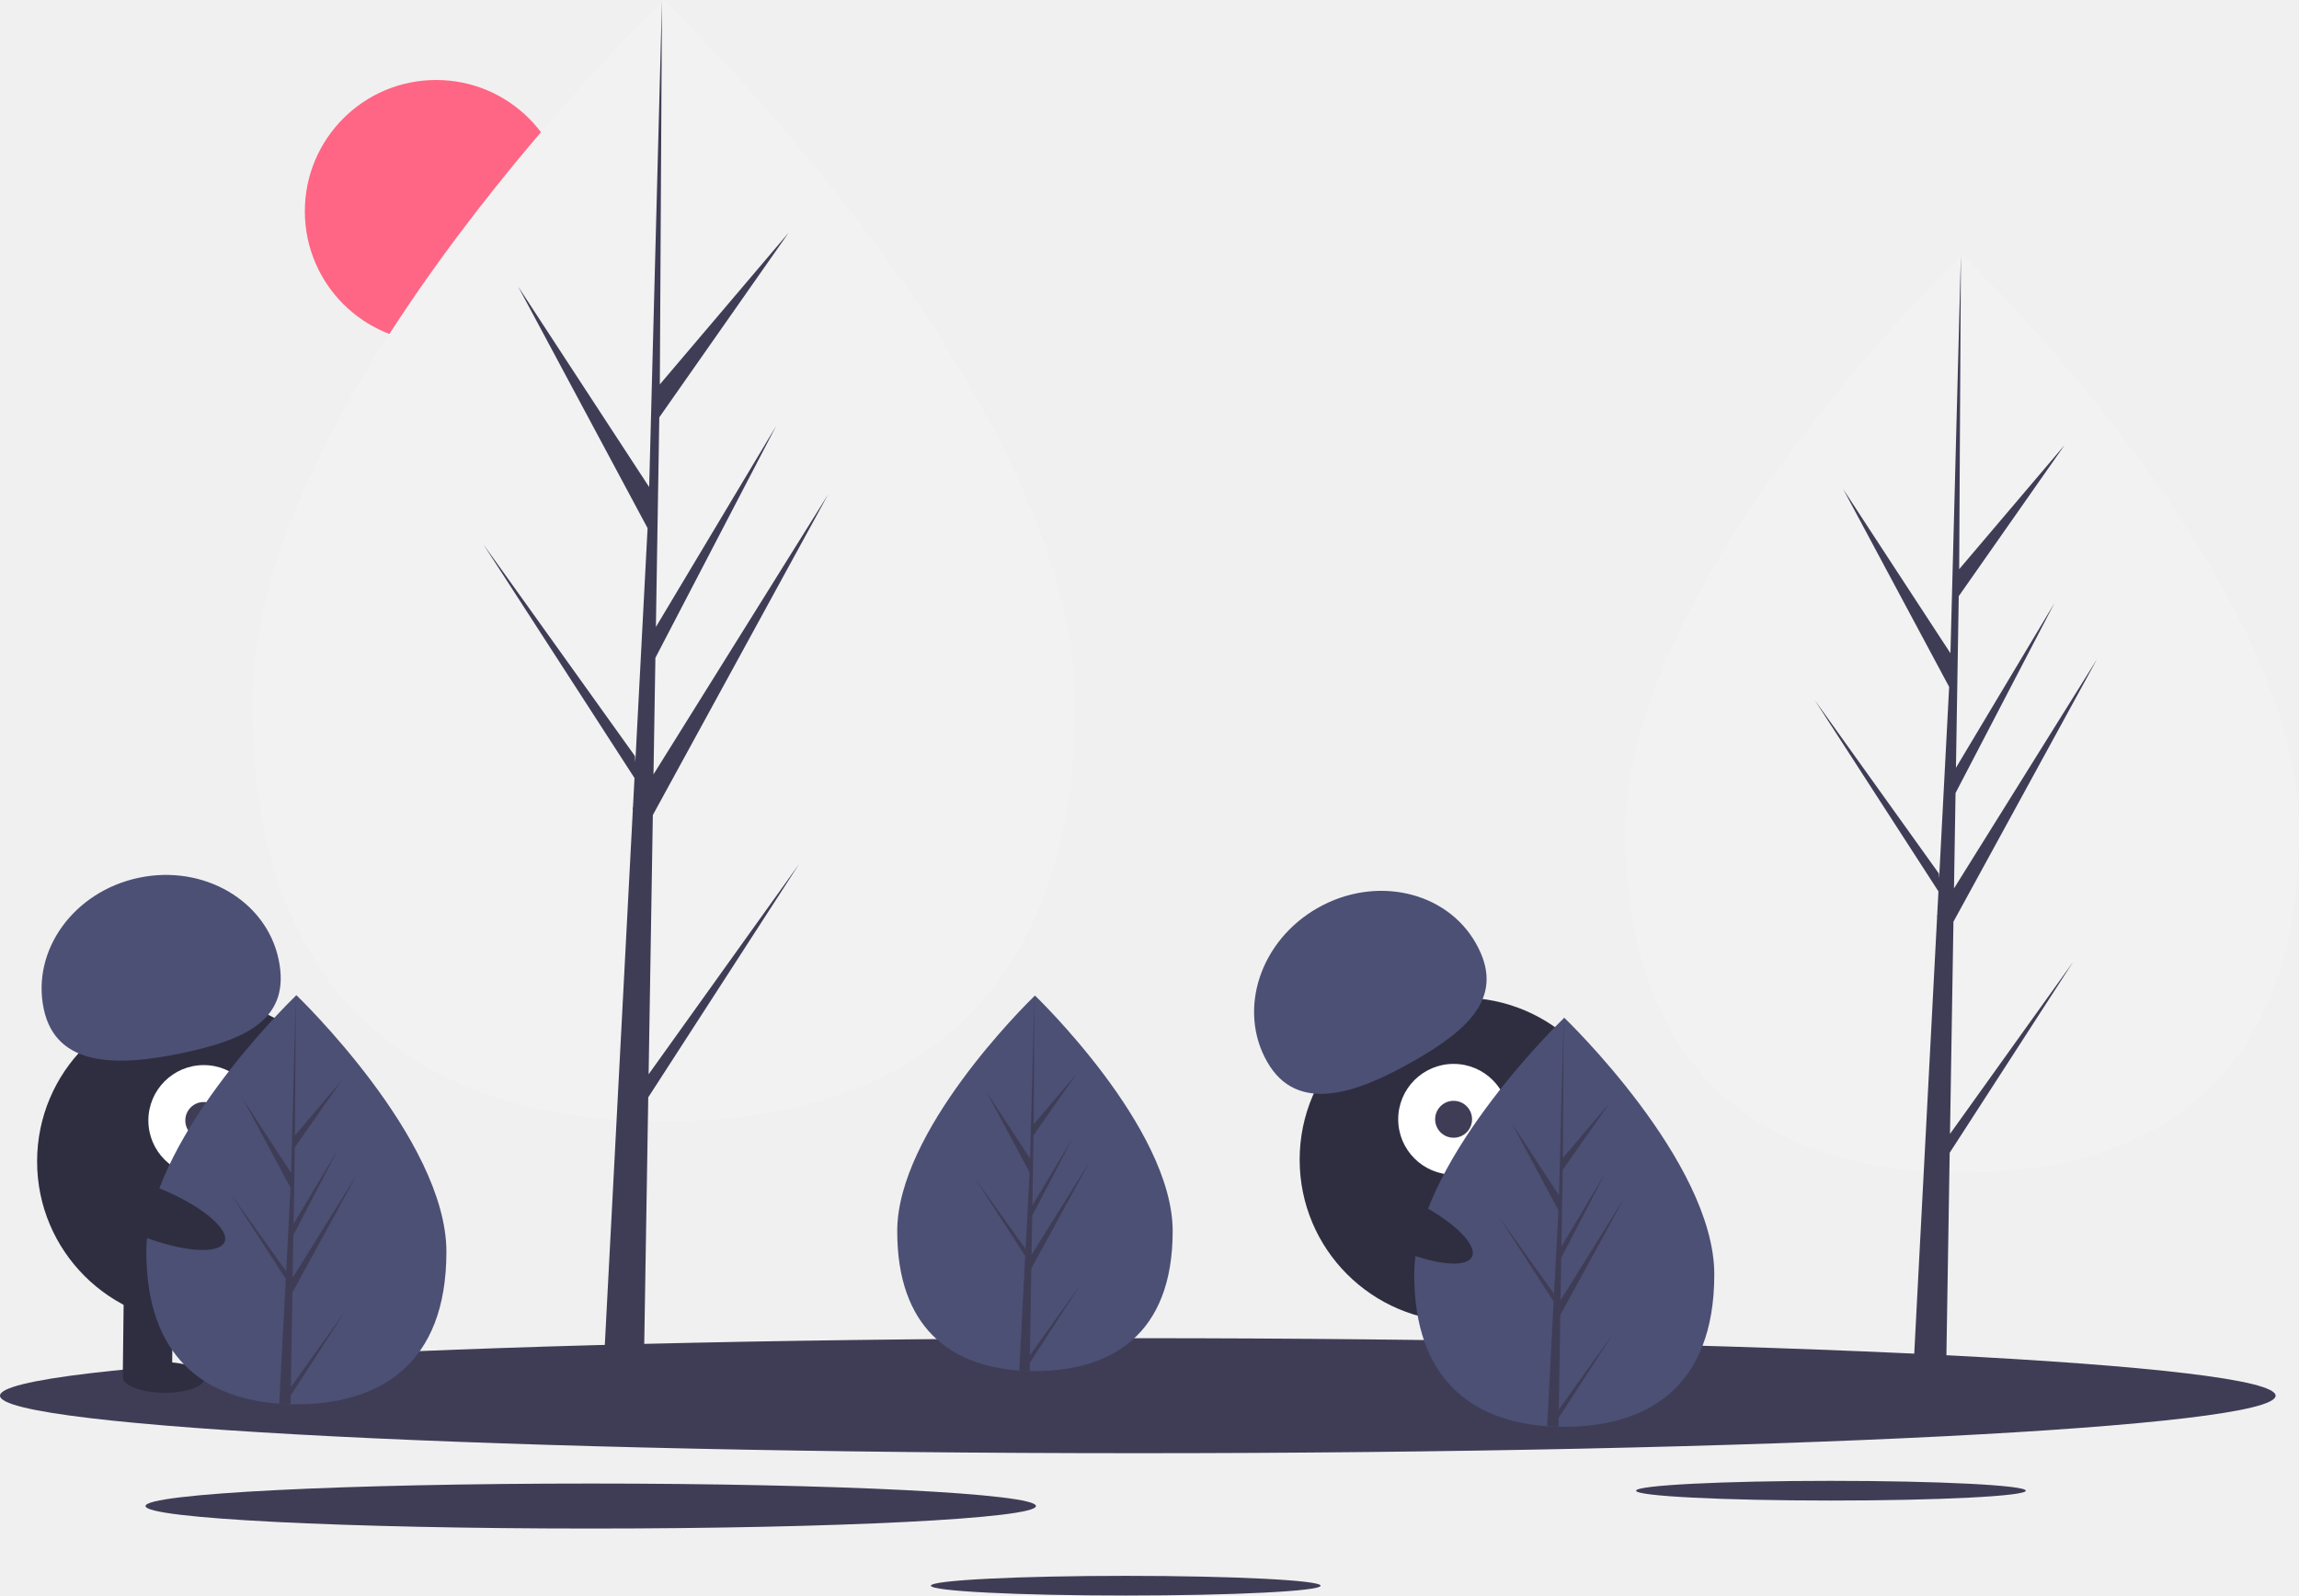
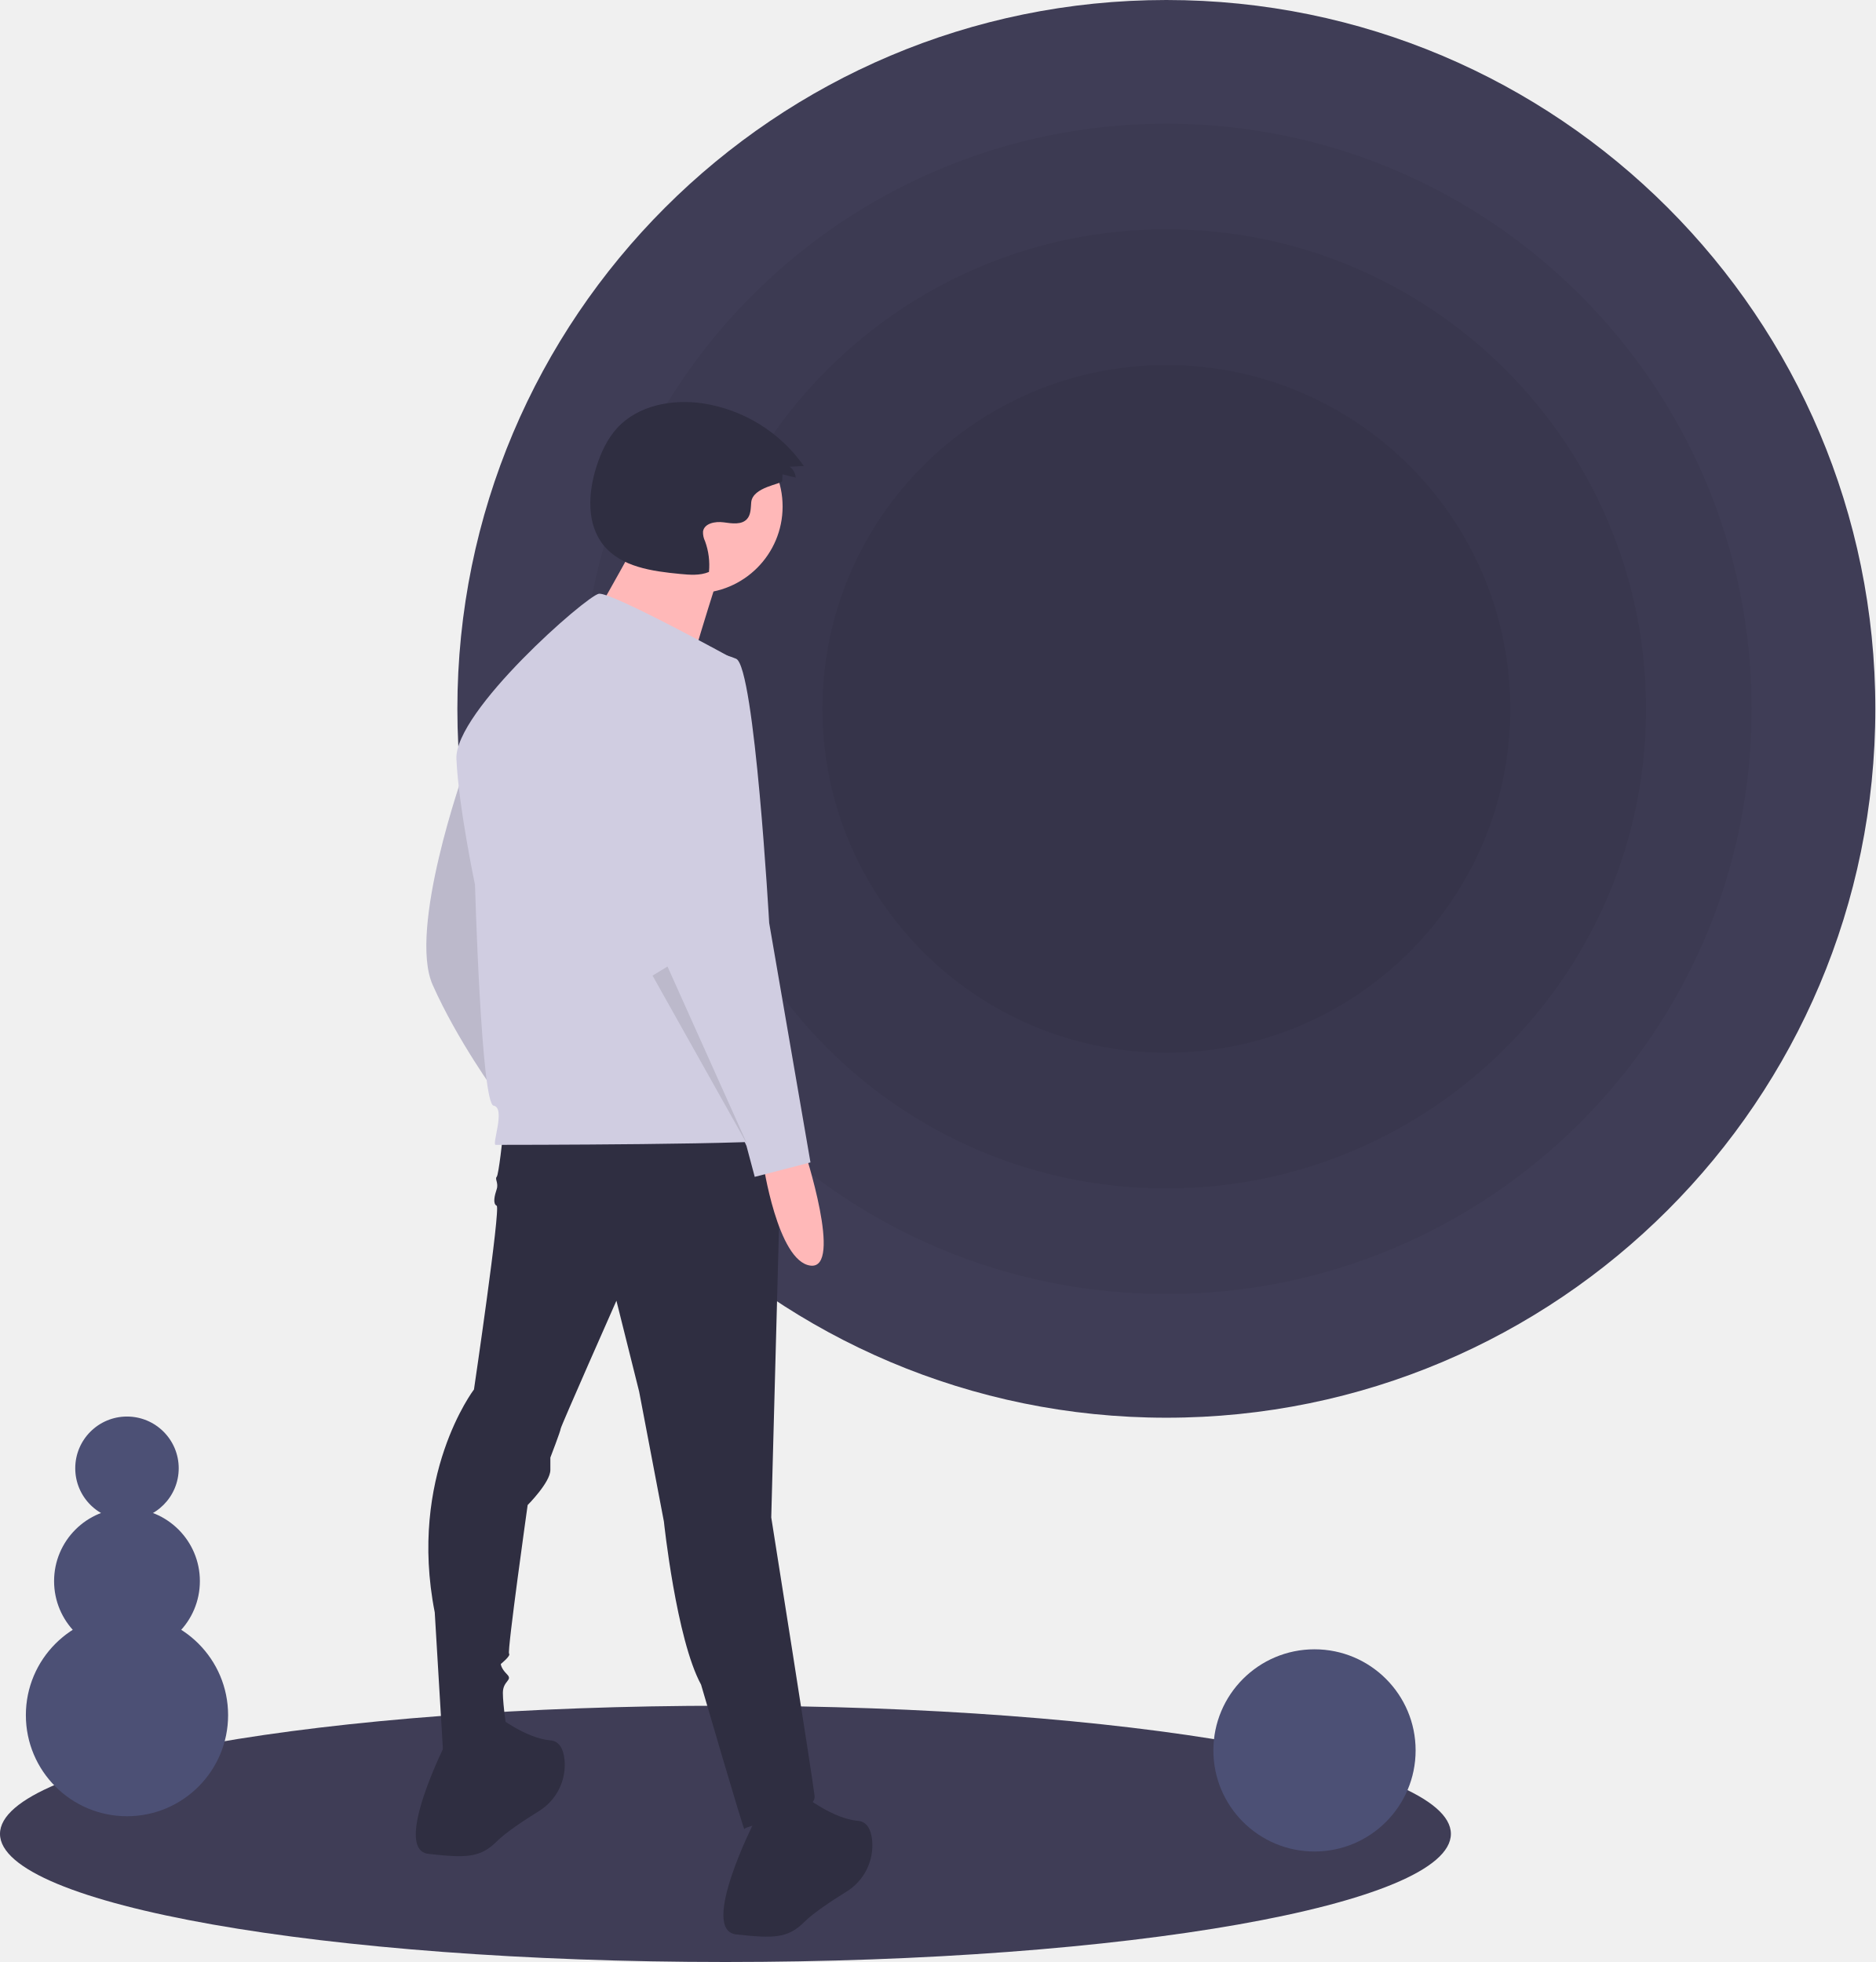
- <svg xmlns="http://www.w3.org/2000/svg" data-name="Layer 1" width="1120.592" height="777.916" viewBox="0 0 1120.592 777.916">
-   <circle cx="212.592" cy="103" r="64" fill="#ff6584" />
-   <path d="M563.68,404.164c0,151.011-89.774,203.739-200.516,203.739S162.649,555.175,162.649,404.164,363.165,61.042,363.165,61.042,563.68,253.152,563.68,404.164Z" transform="translate(-39.70387 -61.04208)" fill="#f2f2f2" />
-   <polygon points="316.156 523.761 318.21 397.378 403.674 241.024 318.532 377.552 319.455 320.725 378.357 207.605 319.699 305.687 319.699 305.687 321.359 203.481 384.433 113.423 321.621 187.409 322.658 0 316.138 248.096 316.674 237.861 252.547 139.704 315.646 257.508 309.671 371.654 309.493 368.625 235.565 265.329 309.269 379.328 308.522 393.603 308.388 393.818 308.449 394.99 293.29 684.589 313.544 684.589 315.974 535.005 389.496 421.285 316.156 523.761" fill="#3f3d56" />
-   <path d="M1160.296,466.014c0,123.61-73.484,166.77-164.132,166.77s-164.132-43.16-164.132-166.77S996.165,185.152,996.165,185.152,1160.296,342.404,1160.296,466.014Z" transform="translate(-39.70387 -61.04208)" fill="#f2f2f2" />
-   <polygon points="950.482 552.833 952.162 449.383 1022.119 321.4 952.426 433.154 953.182 386.639 1001.396 294.044 953.382 374.329 953.382 374.329 954.741 290.669 1006.369 216.952 954.954 277.514 955.804 124.11 950.467 327.188 950.906 318.811 898.414 238.464 950.064 334.893 945.173 428.327 945.027 425.847 884.514 341.294 944.844 434.608 944.232 446.293 944.123 446.469 944.173 447.428 931.764 684.478 948.343 684.478 950.332 562.037 1010.514 468.952 950.482 552.833" fill="#3f3d56" />
-   <ellipse cx="554.592" cy="680.479" rx="554.592" ry="28.034" fill="#3f3d56" />
-   <ellipse cx="892.445" cy="726.797" rx="94.989" ry="4.802" fill="#3f3d56" />
-   <ellipse cx="548.72" cy="773.114" rx="94.989" ry="4.802" fill="#3f3d56" />
-   <ellipse cx="287.944" cy="734.279" rx="217.014" ry="10.97" fill="#3f3d56" />
-   <circle cx="97.084" cy="566.27" r="79" fill="#2f2e41" />
-   <rect x="99.805" y="689.023" width="24" height="43" transform="translate(-31.32451 -62.31008) rotate(0.67509)" fill="#2f2e41" />
-   <rect x="147.802" y="689.589" width="24" height="43" transform="translate(-31.31452 -62.87555) rotate(0.67509)" fill="#2f2e41" />
-   <ellipse cx="119.546" cy="732.616" rx="7.5" ry="20" transform="translate(-654.1319 782.4795) rotate(-89.32491)" fill="#2f2e41" />
-   <ellipse cx="167.554" cy="732.182" rx="7.5" ry="20" transform="translate(-606.2547 830.0553) rotate(-89.32491)" fill="#2f2e41" />
-   <circle cx="99.319" cy="546.295" r="27" fill="#fff" />
-   <circle cx="99.319" cy="546.295" r="9" fill="#3f3d56" />
-   <path d="M61.026,552.946c-6.042-28.641,14.688-57.265,46.3-63.934s62.138,11.143,68.18,39.784-14.978,38.93-46.591,45.599S67.068,581.587,61.026,552.946Z" transform="translate(-39.70387 -61.04208)" fill="#4c5075" />
-   <path d="M257.296,671.384c0,55.076-32.74,74.306-73.13,74.306q-1.404,0-2.803-.031c-1.871-.04-3.725-.129-5.556-.254-36.451-2.58-64.771-22.799-64.771-74.021,0-53.008,67.739-119.896,72.827-124.846l.009-.009c.196-.192.294-.285.294-.285S257.296,616.308,257.296,671.384Z" transform="translate(-39.70387 -61.04208)" fill="#4c5075" />
-   <path d="M181.502,737.265l26.747-37.374-26.814,41.477-.071,4.291c-1.871-.04-3.725-.129-5.556-.254l2.883-55.103-.022-.428.049-.08.272-5.204-26.881-41.58,26.965,37.677.062,1.105,2.179-41.633-23.013-42.966,23.294,35.658,2.268-86.314.009-.294v.285l-.379,68.064,22.911-26.983-23.004,32.847-.606,37.276L204.185,621.958l-21.48,41.259-.339,20.723,31.056-49.791-31.171,57.023Z" transform="translate(-39.70387 -61.04208)" fill="#3f3d56" />
-   <circle cx="712.485" cy="565.415" r="79" fill="#2f2e41" />
-   <rect x="741.777" y="691.824" width="24" height="43" transform="translate(-215.9946 191.864) rotate(-17.08345)" fill="#2f2e41" />
-   <rect x="787.659" y="677.723" width="24" height="43" transform="matrix(0.95588, -0.29376, 0.29376, 0.95588, -209.8279, 204.7204)" fill="#2f2e41" />
-   <ellipse cx="767.887" cy="732.003" rx="20" ry="7.5" transform="translate(-220.8593 196.8331) rotate(-17.08345)" fill="#2f2e41" />
-   <ellipse cx="813.475" cy="716.946" rx="20" ry="7.5" transform="translate(-214.4248 209.561) rotate(-17.08345)" fill="#2f2e41" />
-   <circle cx="708.522" cy="545.71" r="27" fill="#fff" />
-   <circle cx="708.522" cy="545.71" r="9" fill="#3f3d56" />
-   <path d="M657.355,578.743c-14.49-25.433-3.478-59.016,24.594-75.009s62.576-8.341,77.065,17.093-2.391,41.644-30.463,57.637S671.845,604.176,657.355,578.743Z" transform="translate(-39.70387 -61.04208)" fill="#4c5075" />
-   <path d="M611.296,661.299c0,50.557-30.054,68.21-67.13,68.21q-1.288,0-2.573-.029c-1.718-.037-3.419-.119-5.1-.233-33.461-2.368-59.457-20.929-59.457-67.948,0-48.659,62.181-110.059,66.852-114.603l.008-.008c.18-.176.27-.262.27-.262S611.296,610.742,611.296,661.299Z" transform="translate(-39.70387 -61.04208)" fill="#4c5075" />
-   <path d="M541.72,721.774l24.553-34.307-24.614,38.074-.065,3.939c-1.718-.037-3.419-.119-5.1-.233l2.646-50.582-.02-.393.045-.074.249-4.777-24.675-38.168,24.753,34.585.057,1.014,2-38.217-21.125-39.44L541.806,625.928l2.082-79.232.008-.27v.262l-.348,62.48,21.031-24.769-21.117,30.152-.556,34.217,19.636-32.839-19.718,37.874-.311,19.023,28.508-45.706-28.614,52.344Z" transform="translate(-39.70387 -61.04208)" fill="#3f3d56" />
-   <path d="M875.296,682.384c0,55.076-32.74,74.306-73.13,74.306q-1.403,0-2.803-.031c-1.871-.04-3.725-.129-5.556-.254-36.451-2.58-64.771-22.799-64.771-74.021,0-53.008,67.739-119.896,72.827-124.846l.009-.009c.196-.192.294-.285.294-.285S875.296,627.308,875.296,682.384Z" transform="translate(-39.70387 -61.04208)" fill="#4c5075" />
-   <path d="M799.502,748.265l26.747-37.374-26.814,41.477-.071,4.291c-1.871-.04-3.725-.129-5.556-.254l2.883-55.103-.022-.428.049-.08.272-5.204L770.108,654.011l26.965,37.677.062,1.105,2.179-41.633-23.013-42.966,23.294,35.658,2.268-86.314.009-.294v.285l-.379,68.064,22.911-26.983-23.004,32.847-.606,37.276L822.185,632.958l-21.48,41.259-.339,20.723,31.056-49.791-31.171,57.023Z" transform="translate(-39.70387 -61.04208)" fill="#3f3d56" />
-   <ellipse cx="721.517" cy="656.822" rx="12.4" ry="39.5" transform="translate(-220.8352 966.2232) rotate(-64.62574)" fill="#2f2e41" />
-   <ellipse cx="112.517" cy="651.822" rx="12.4" ry="39.5" transform="translate(-574.0794 452.7137) rotate(-68.15829)" fill="#2f2e41" />
+ <svg xmlns="http://www.w3.org/2000/svg" data-name="Layer 1" width="797.5" height="834.5" viewBox="0 0 797.5 834.5">
+   <ellipse cx="308.5" cy="780" rx="308.5" ry="54.5" fill="#3f3d56" />
+   <circle cx="496" cy="301.5" r="301.5" fill="#3f3d56" />
+   <circle cx="496" cy="301.5" r="248.898" opacity="0.05" />
+   <circle cx="496" cy="301.5" r="203.994" opacity="0.05" />
+   <circle cx="496" cy="301.5" r="146.26" opacity="0.05" />
+   <path d="M398.42,361.232s-23.704,66.722-13.169,90.426,27.216,46.53,27.216,46.53S406.322,365.622,398.42,361.232Z" transform="translate(-201.25 -32.75)" fill="#d0cde1" />
+   <path d="M398.42,361.232s-23.704,66.722-13.169,90.426,27.216,46.53,27.216,46.53S406.322,365.622,398.42,361.232Z" transform="translate(-201.25 -32.75)" opacity="0.1" />
+   <path d="M415.101,515.747s-1.756,16.681-2.634,17.558.878,2.634,0,5.268-1.756,6.145,0,7.023-9.657,78.135-9.657,78.135-28.094,36.873-16.681,94.816l3.512,58.821s27.216,1.756,27.216-7.901c0,0-1.756-11.413-1.756-16.681s4.39-5.268,1.756-7.901-2.634-4.39-2.634-4.39,4.39-3.512,3.512-4.39,7.901-63.211,7.901-63.211,9.657-9.657,9.657-14.925v-5.268s4.39-11.413,4.39-12.291,23.704-54.431,23.704-54.431l9.657,38.629,10.535,55.309s5.268,50.042,15.803,69.356c0,0,18.436,63.211,18.436,61.455s30.727-6.145,29.849-14.047-18.436-118.52-18.436-118.52L533.621,513.991Z" transform="translate(-201.25 -32.75)" fill="#2f2e41" />
+   <path d="M391.397,772.978s-23.704,46.53-7.901,48.286,21.948,1.756,28.971-5.268c3.84-3.84,11.615-8.991,17.876-12.873a23.117,23.117,0,0,0,10.969-21.982c-.463-4.295-2.068-7.834-6.019-8.164-10.535-.878-22.826-10.535-22.826-10.535Z" transform="translate(-201.25 -32.75)" fill="#2f2e41" />
+   <path d="M522.208,807.217s-23.704,46.53-7.901,48.286,21.948,1.756,28.971-5.268c3.84-3.84,11.615-8.991,17.876-12.873a23.117,23.117,0,0,0,10.969-21.982c-.463-4.295-2.068-7.834-6.019-8.164-10.535-.878-22.826-10.535-22.826-10.535Z" transform="translate(-201.25 -32.75)" fill="#2f2e41" />
+   <circle cx="295.905" cy="215.433" r="36.905" fill="#ffb8b8" />
+   <path d="M473.43,260.308S447.07,308.812,444.961,308.812,492.41,324.628,492.41,324.628s13.707-46.394,15.816-50.612Z" transform="translate(-201.25 -32.75)" fill="#ffb8b8" />
+   <path d="M513.867,313.385s-52.675-28.971-57.943-28.094-61.455,50.042-60.577,70.234,7.901,53.553,7.901,53.553,2.634,93.06,7.901,93.938-.878,16.681.878,16.681,122.909,0,123.787-2.634S513.867,313.385,513.867,313.385Z" transform="translate(-201.25 -32.75)" fill="#d0cde1" />
+   <path d="M543.278,521.892s16.681,50.92,2.634,49.164-20.192-43.896-20.192-43.896Z" transform="translate(-201.25 -32.75)" fill="#ffb8b8" />
+   <path d="M498.504,310.313s-32.483,7.023-27.216,50.92,14.925,87.792,14.925,87.792l32.483,71.112,3.512,13.169,23.704-6.145L528.353,425.321s-6.145-108.863-14.047-112.374A34,34,0,0,0,498.504,310.313Z" transform="translate(-201.25 -32.75)" fill="#d0cde1" />
+   <polygon points="277.5 414.958 317.885 486.947 283.86 411.09 277.5 414.958" opacity="0.1" />
+   <path d="M533.896,237.316l.122-2.82,5.61,1.396a6.27,6.27,0,0,0-2.514-4.615l5.976-.334a64.477,64.477,0,0,0-43.124-26.651c-12.926-1.873-27.318.838-36.182,10.43-4.299,4.653-7.001,10.57-8.922,16.607-3.539,11.118-4.26,24.372,3.12,33.409,7.501,9.185,20.602,10.984,32.406,12.121,4.153.4,8.506.772,12.355-.839a29.721,29.721,0,0,0-1.654-13.037,8.687,8.687,0,0,1-.879-4.152c.525-3.512,5.209-4.396,8.728-3.922s7.75,1.2,10.062-1.494c1.593-1.856,1.499-4.559,1.71-6.996C521.282,239.785,533.836,238.707,533.896,237.316Z" transform="translate(-201.25 -32.75)" fill="#2f2e41" />
+   <circle cx="559" cy="744.5" r="43" fill="#4c5075" />
+   <circle cx="54" cy="729.5" r="43" fill="#4c5075" />
+   <circle cx="54" cy="672.5" r="31" fill="#4c5075" />
+   <circle cx="54" cy="624.5" r="22" fill="#4c5075" />
</svg>
